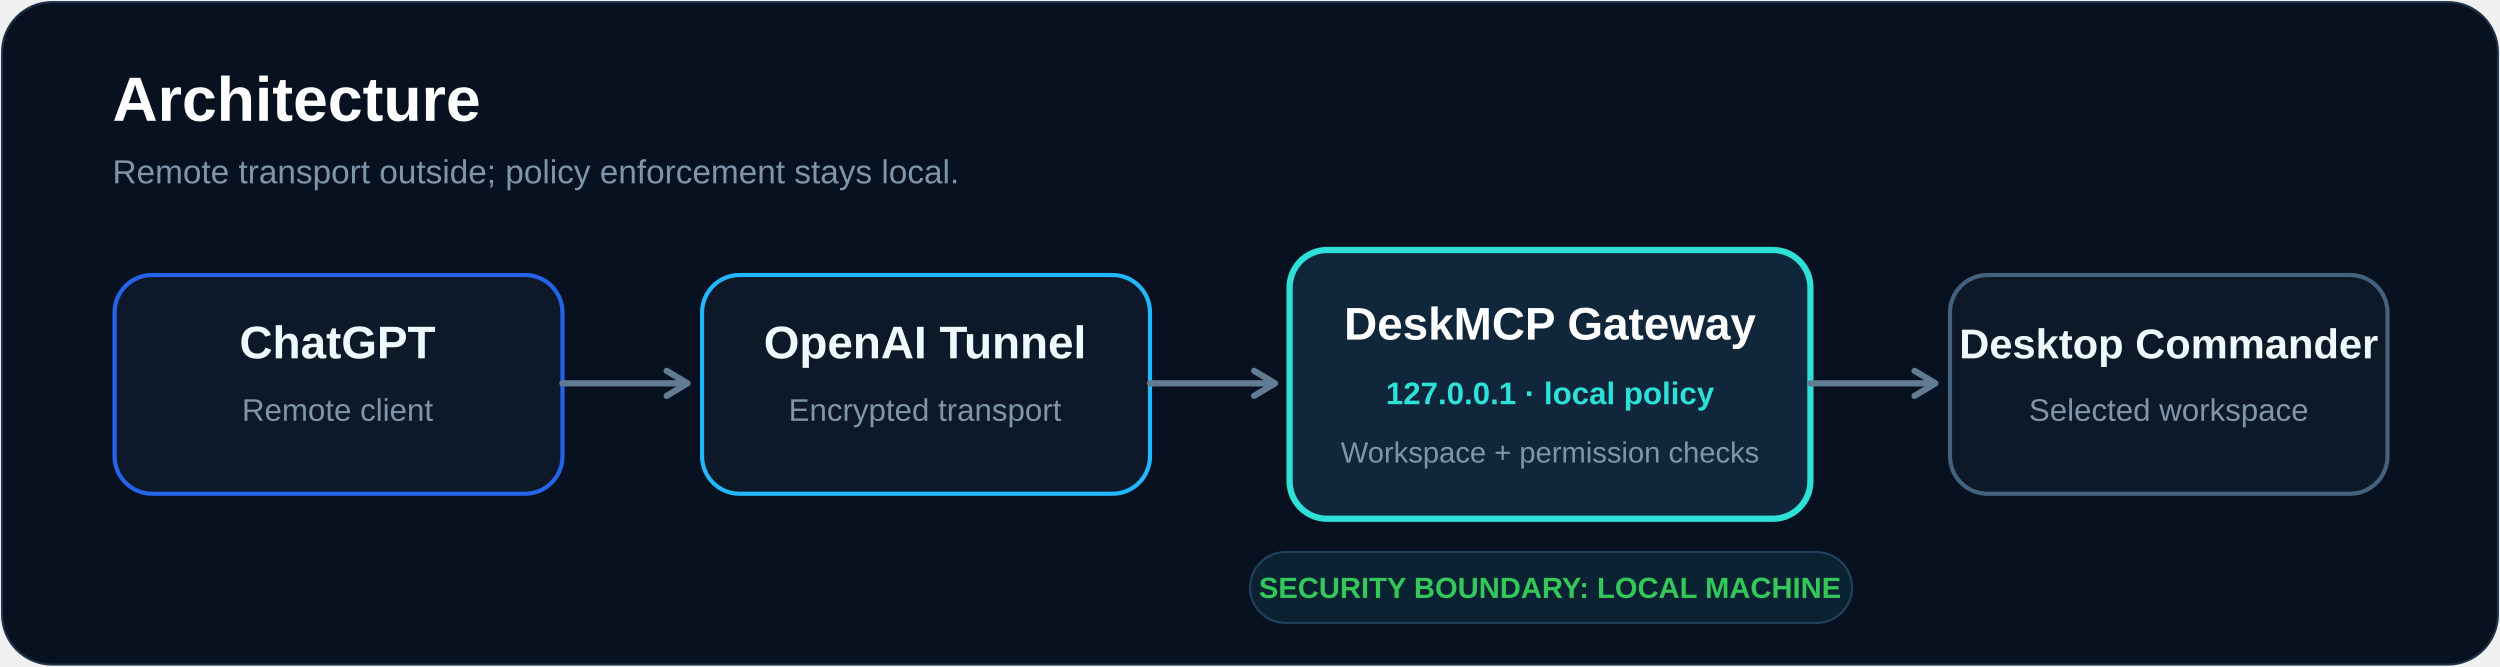
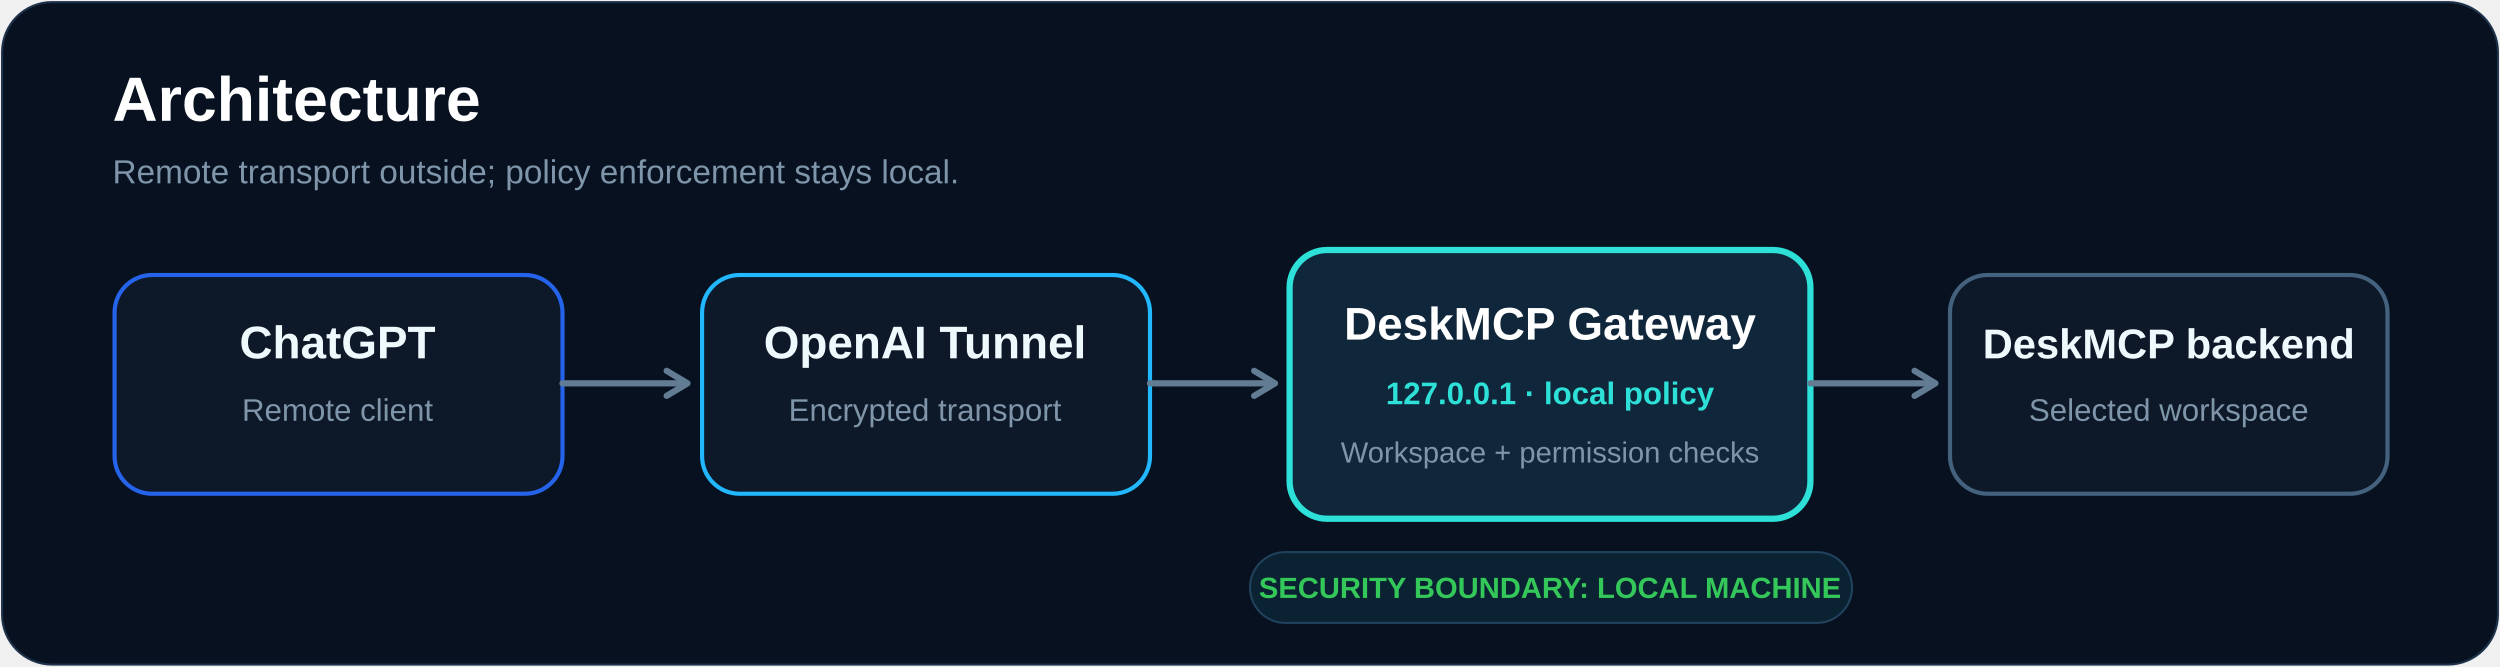
<svg xmlns="http://www.w3.org/2000/svg" width="1200" height="320" viewBox="0 0 1200 320" role="img" aria-label="DeskMCP architecture and security boundary">
  <rect x="1" y="1" width="1198" height="318" rx="24" fill="#07111F" stroke="#1E334B" />
  <text x="54" y="58" fill="#FFFFFF" font-family="Segoe UI, Arial, sans-serif" font-size="30" font-weight="700">Architecture</text>
  <text x="54" y="88" fill="#7F95AA" font-family="Segoe UI, Arial, sans-serif" font-size="16">Remote transport outside; policy enforcement stays local.</text>
  <g font-family="Segoe UI, Arial, sans-serif">
    <rect x="55" y="132" width="215" height="105" rx="18" fill="#0D1828" stroke="#2563EB" stroke-width="2" />
    <text x="162" y="172" text-anchor="middle" fill="#EDF9FD" font-size="22" font-weight="700">ChatGPT</text>
    <text x="162" y="202" text-anchor="middle" fill="#7F95AA" font-size="15">Remote client</text>
    <rect x="337" y="132" width="215" height="105" rx="18" fill="#0D1828" stroke="#22B8FF" stroke-width="2" />
    <text x="444" y="172" text-anchor="middle" fill="#EDF9FD" font-size="22" font-weight="700">OpenAI Tunnel</text>
    <text x="444" y="202" text-anchor="middle" fill="#7F95AA" font-size="15">Encrypted transport</text>
    <rect x="619" y="120" width="250" height="129" rx="18" fill="#10263A" stroke="#2DE0D8" stroke-width="3" />
    <text x="744" y="163" text-anchor="middle" fill="#FFFFFF" font-size="22" font-weight="700">DeskMCP Gateway</text>
    <text x="744" y="194" text-anchor="middle" fill="#2DE0D8" font-size="15" font-weight="600">127.0.0.1 · local policy</text>
    <text x="744" y="222" text-anchor="middle" fill="#7F95AA" font-size="14">Workspace + permission checks</text>
    <rect x="936" y="132" width="210" height="105" rx="18" fill="#0D1828" stroke="#44627D" stroke-width="2" />
-     <text x="1041" y="172" text-anchor="middle" fill="#EDF9FD" font-size="20" font-weight="700">Desktop Commander</text>
+     <text x="1041" y="172" text-anchor="middle" fill="#EDF9FD" font-size="20" font-weight="700">DeskMCP backend</text>
    <text x="1041" y="202" text-anchor="middle" fill="#7F95AA" font-size="15">Selected workspace</text>
  </g>
  <path d="M270 184H327M552 184H609M869 184H926" stroke="#627C94" stroke-width="3" stroke-linecap="round" />
  <path d="M320 178l10 6-10 6M602 178l10 6-10 6M919 178l10 6-10 6" fill="none" stroke="#627C94" stroke-width="3" stroke-linecap="round" stroke-linejoin="round" />
  <rect x="600" y="265" width="289" height="34" rx="17" fill="#0B2232" stroke="#21425C" />
  <text x="744" y="287" text-anchor="middle" fill="#34C759" font-family="Segoe UI, Arial, sans-serif" font-size="14" font-weight="600">SECURITY BOUNDARY: LOCAL MACHINE</text>
</svg>
